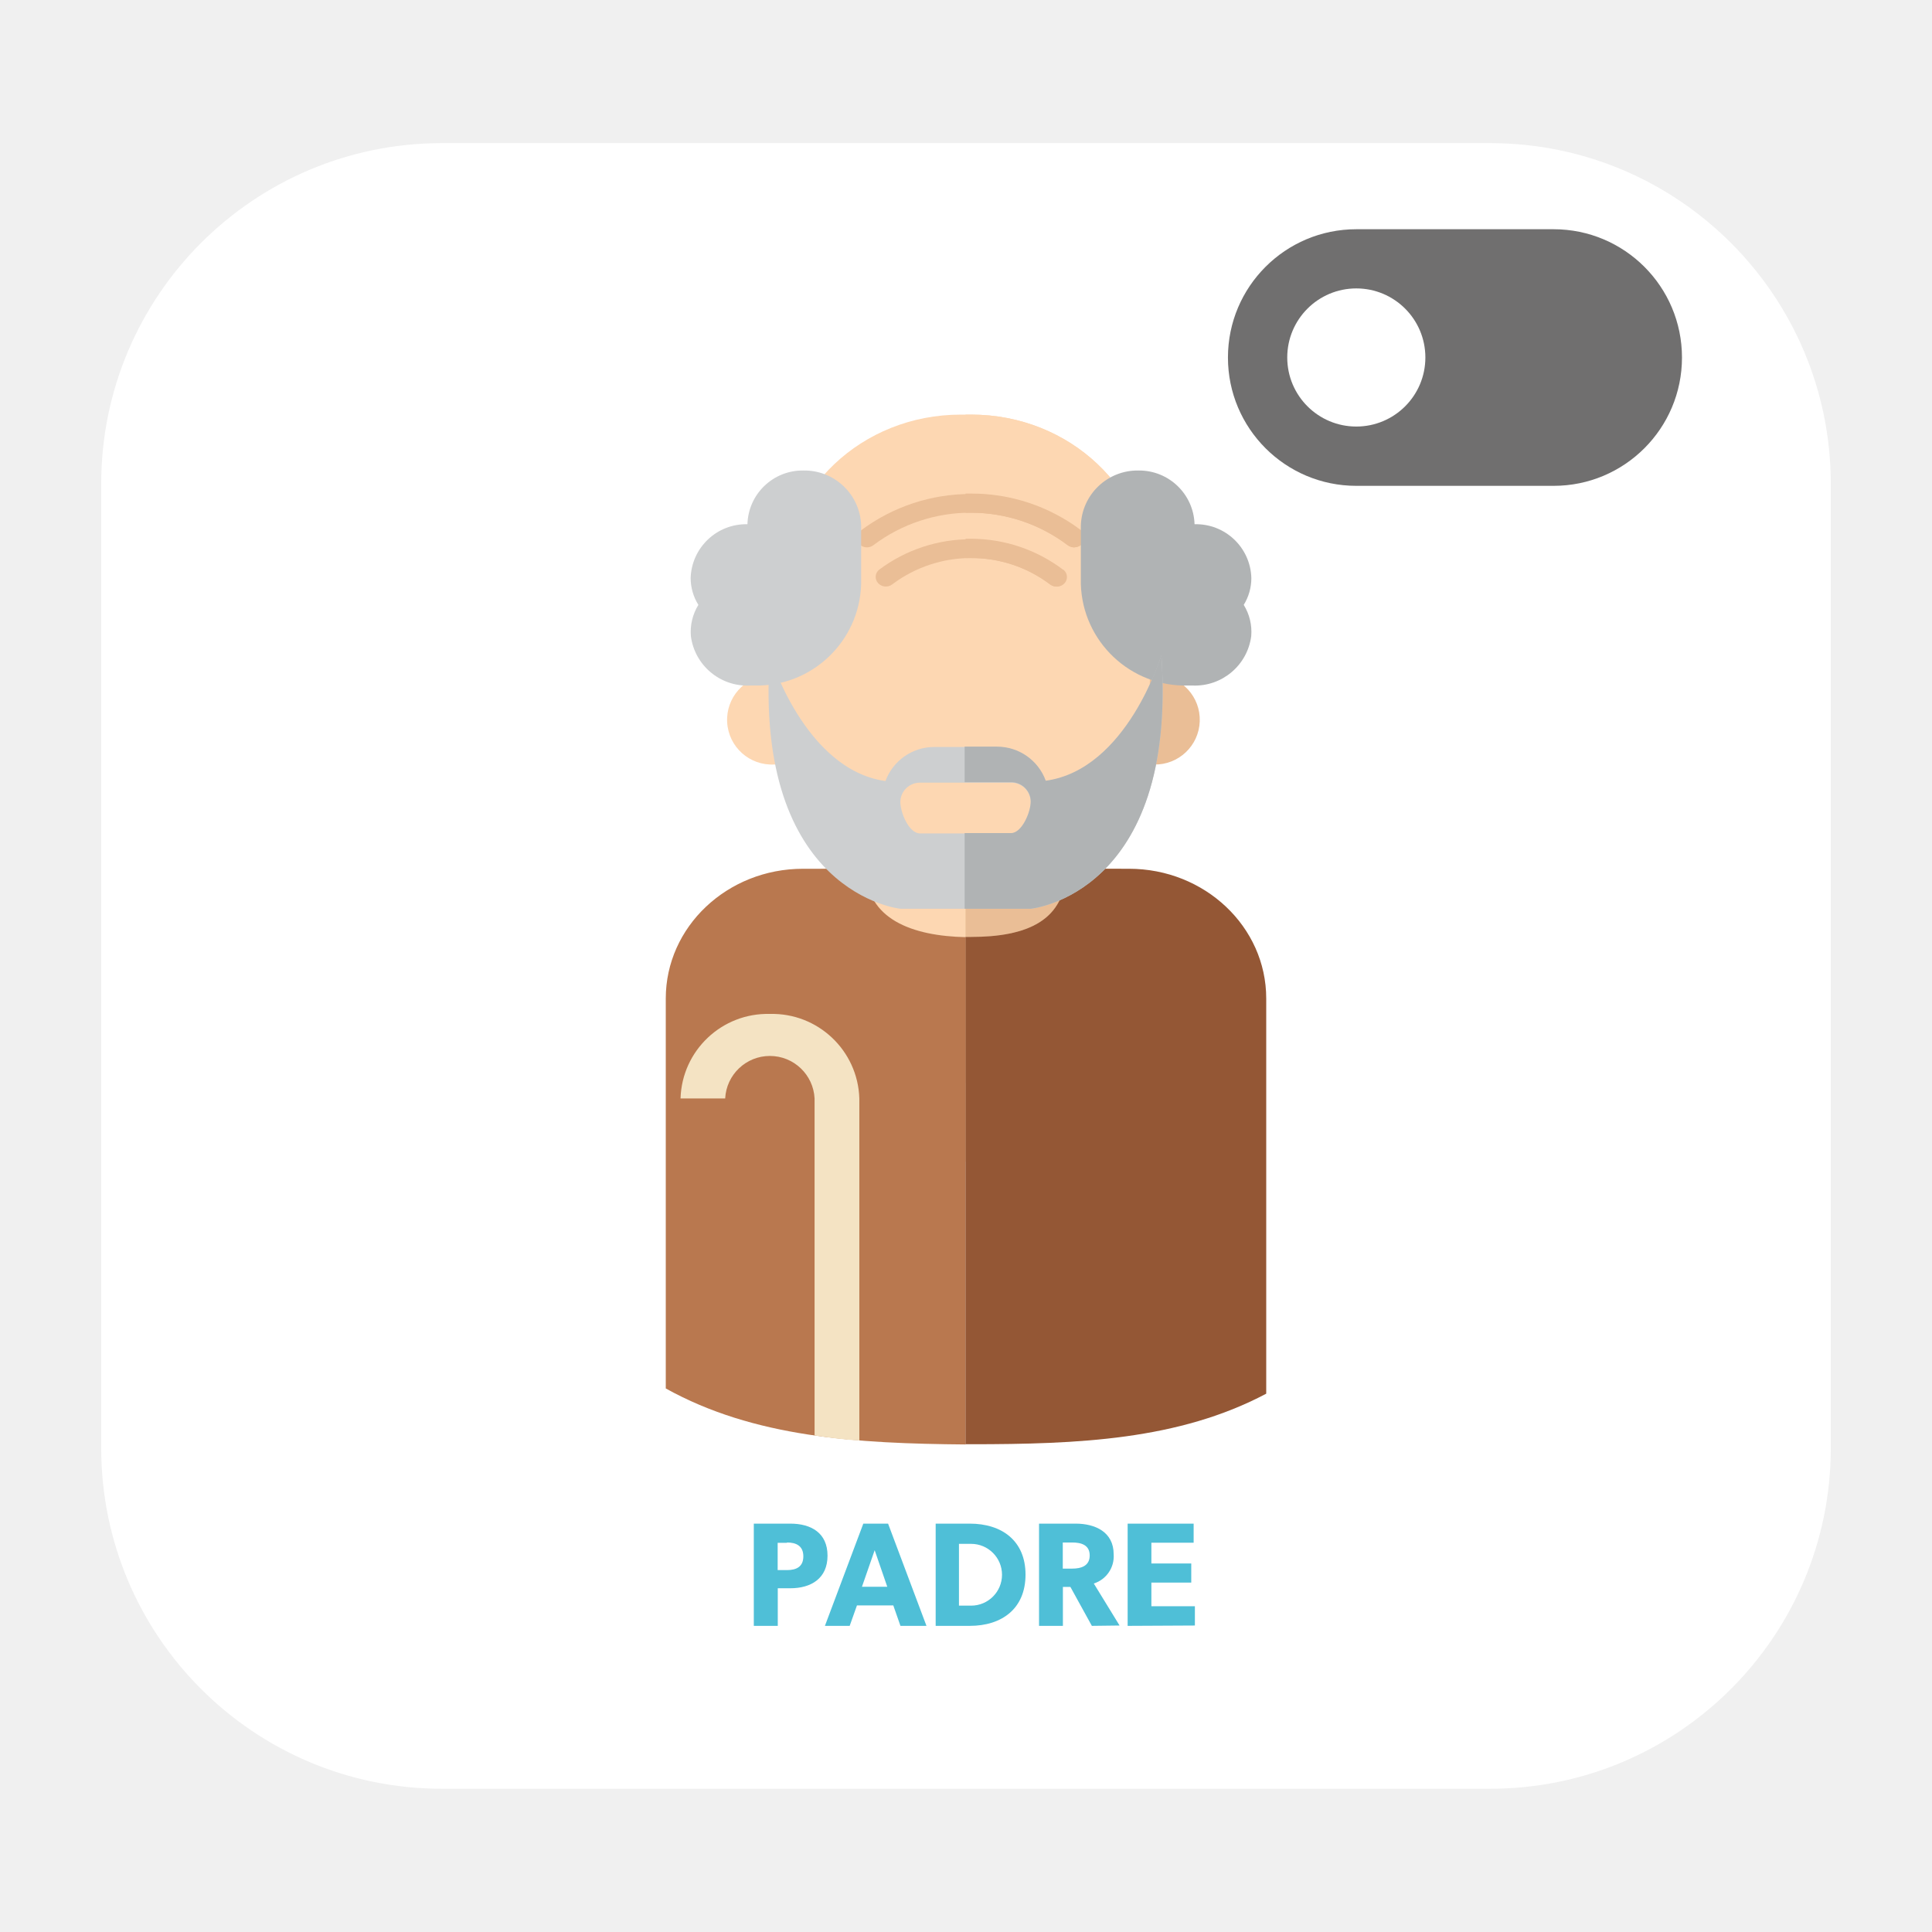
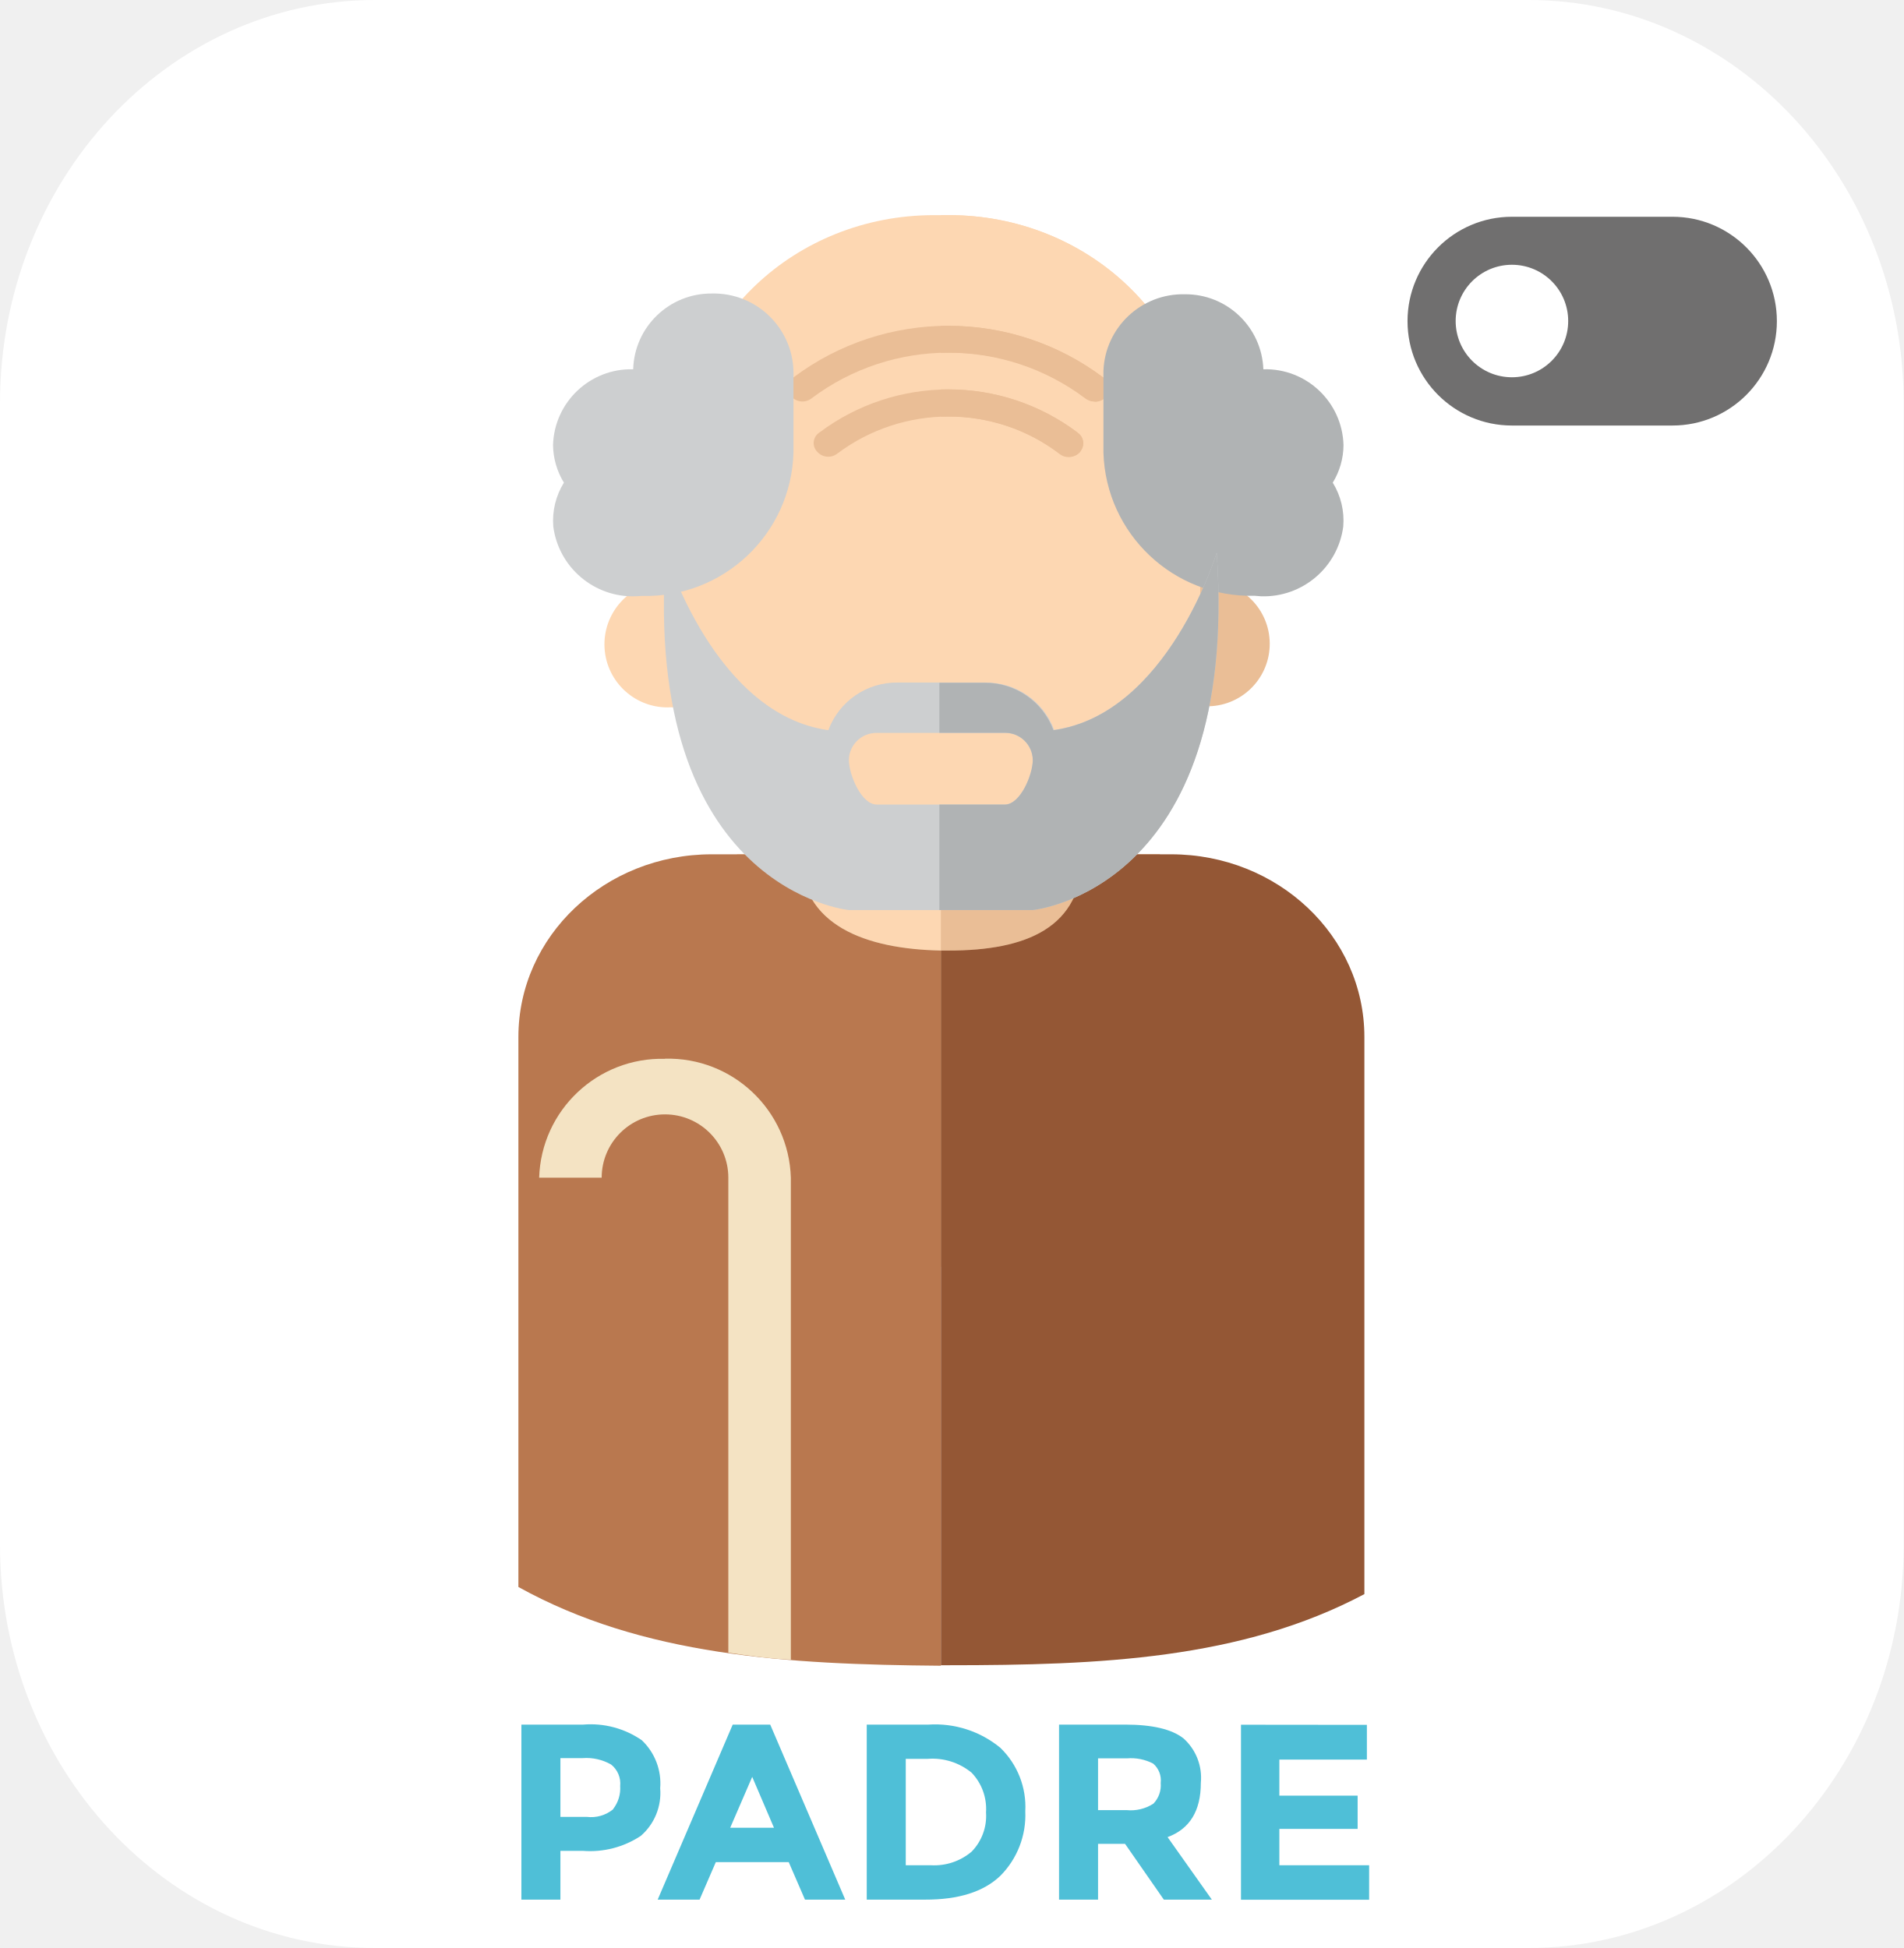
- <svg xmlns="http://www.w3.org/2000/svg" id="Layer_1" data-name="Layer 1" viewBox="0 0 170.08 170.08">
+ <svg xmlns="http://www.w3.org/2000/svg" viewBox="0 0 152.26 155.83">
  <defs>
-     <style>.cls-1{fill:none;}.cls-2{fill:#fff;}.cls-3{fill:#706f6f;}.cls-4{clip-path:url(#clip-path);}.cls-5{fill:#fdd7b2;}.cls-6{fill:#eabe96;}.cls-7{fill:#f4e3c3;}.cls-8{fill:#b9784f;}.cls-9{fill:#945735;}.cls-10{fill:#b0b3b4;}.cls-11{fill:#cdcfd0;}.cls-12{isolation:isolate;}.cls-13{fill:#4fbfd7;}</style>
-     <clipPath id="clip-path">
-       <rect class="cls-1" x="58.61" y="36.5" width="52.86" height="90.66" />
+     <style>.cls-1{fill:none;}.cls-2{fill:#fff;}.cls-3{fill:#706f6f;}.cls-4{clip-path:url(#clip-path);}.cls-5{fill:#fdd7b2;}.cls-6{fill:#eabe96;}.cls-7{fill:#f4e3c3;}.cls-8{fill:#b9784f;}.cls-9{fill:#945735;}.cls-10{fill:#b0b3b4;}.cls-11{fill:#cdcfd0;}.cls-12{fill:#4fbfd7;}</style>
+     <clipPath id="clip-path" transform="translate(-9.75 -5.79)">
+       <rect class="cls-1" x="51.21" y="22.95" width="67.66" height="116.06" />
    </clipPath>
  </defs>
-   <rect id="Rectángulo_260" data-name="Rectángulo 260" class="cls-2" x="8.91" y="12.6" width="152.26" height="144.87" rx="30" />
-   <g id="Grupo_1288" data-name="Grupo 1288">
-     <rect id="Rectángulo_124-4" data-name="Rectángulo 124-4" class="cls-3" x="108.1" y="20.18" width="39.97" height="22.59" rx="11.3" />
-     <circle id="Elipse_54-12" data-name="Elipse 54-12" class="cls-2" cx="119.4" cy="31.47" r="6.08" />
-   </g>
-   <g id="Padre">
+   <g id="padre">
+     <path id="Rectángulo_260" data-name="Rectángulo 260" class="cls-2" d="M39.75,5.79H132c16.57,0,30,14.45,30,32.27v91.29c0,17.82-13.43,32.27-30,32.27H39.75c-16.57,0-30-14.45-30-32.27V38.06C9.75,20.24,23.18,5.79,39.75,5.79Z" transform="translate(-9.75 -5.79)" />
+     <g id="Grupo_1288" data-name="Grupo 1288">
+       <rect id="Rectángulo_124-4" data-name="Rectángulo 124-4" class="cls-3" x="112.57" y="17.34" width="29.54" height="16.7" rx="8.35" />
+       <circle id="Elipse_54-12" data-name="Elipse 54-12" class="cls-2" cx="120.92" cy="25.68" r="4.5" />
+     </g>
    <g id="Grupo_725" data-name="Grupo 725">
      <g class="cls-4">
        <g id="Grupo_725-2" data-name="Grupo 725-2">
-           <path id="Trazado_152" data-name="Trazado 152" class="cls-5" d="M90.69,75.69V70.23H80.28v5.46a.82.82,0,0,1-.84.79H72.27V95.31H98.7V76.48H91.52a.81.81,0,0,1-.83-.79" />
-           <path id="Trazado_153" data-name="Trazado 153" class="cls-6" d="M98.7,76.48H91.52a.81.81,0,0,1-.83-.79V70.23H85V95.31H98.7Z" />
-           <path id="Trazado_154" data-name="Trazado 154" class="cls-7" d="M76.23,76.48H74.3l7.61,25.8H85V82.5c-4.68-.1-8.78-1.57-8.78-6" />
-           <path id="Trazado_155" data-name="Trazado 155" class="cls-5" d="M96.67,76.48H93.85c0,4.6-3.5,6-8.37,6H85v19.78h4Z" />
-           <path id="Trazado_156" data-name="Trazado 156" class="cls-8" d="M76.23,76.48H70.69c-6.67,0-12.08,5.11-12.08,11.42v34.33c7.76,4.31,16.77,4.85,26.4,4.93V82.5c-4.67-.1-8.78-1.57-8.78-6" />
-           <path id="Trazado_157" data-name="Trazado 157" class="cls-9" d="M99.39,76.48H93.85c0,4.6-3.5,6-8.37,6H85v44.66h.47c9.44,0,18.3-.37,26-4.45V87.9c0-6.31-5.41-11.42-12.08-11.42" />
-           <path id="Trazado_158" data-name="Trazado 158" class="cls-7" d="M67.78,89.26a7.67,7.67,0,0,0-7.87,7.44h3.93a3.94,3.94,0,0,1,7.87,0v29.67c1.16.17,2.61.38,3.94.44V96.7a7.68,7.68,0,0,0-7.87-7.44" />
-           <path id="Trazado_159" data-name="Trazado 159" class="cls-5" d="M68.18,59.43a3.94,3.94,0,0,1,.45,7.87h-.45a3.94,3.94,0,0,1-.46-7.87h.46" />
-           <path id="Trazado_160" data-name="Trazado 160" class="cls-6" d="M101.9,59.43a3.94,3.94,0,1,1-4.16,3.93,4.05,4.05,0,0,1,4.16-3.93" />
-           <path id="Trazado_161" data-name="Trazado 161" class="cls-5" d="M85.51,79.74h-.94c-8.67,0-15.7-6.64-15.7-14.84V51.35c0-8.2,7-14.85,15.7-14.85h.94c8.67,0,15.7,6.65,15.7,14.85V64.9c0,8.2-7,14.84-15.7,14.84" />
-           <path id="Trazado_162" data-name="Trazado 162" class="cls-5" d="M85.51,36.5H85V79.74h.5c8.67,0,15.7-6.64,15.7-14.84V51.35c0-8.2-7-14.85-15.7-14.85" />
-           <path id="Trazado_163" data-name="Trazado 163" class="cls-6" d="M93,51.64a1,1,0,0,1-.56-.19,11.55,11.55,0,0,0-13.9,0,.92.92,0,0,1-1.25-.13.81.81,0,0,1,.08-1.15l0,0a13.43,13.43,0,0,1,16.15,0,.82.82,0,0,1,.17,1.14l0,0a.94.94,0,0,1-.7.32" />
-           <path id="Trazado_164" data-name="Trazado 164" class="cls-6" d="M94.6,48.19A1,1,0,0,1,94,48a14.22,14.22,0,0,0-17.12,0,.93.93,0,0,1-1.26-.13.82.82,0,0,1,.08-1.15l.06,0a16.11,16.11,0,0,1,19.36,0,.83.83,0,0,1,.18,1.14l0,0a1,1,0,0,1-.7.32" />
-           <path id="Trazado_165" data-name="Trazado 165" class="cls-6" d="M93.56,50.13a13.45,13.45,0,0,0-8.08-2.7H85v1.7l.47,0a11.32,11.32,0,0,1,7,2.33.94.94,0,0,0,1.26-.13.82.82,0,0,0-.08-1.15l0,0" />
-           <path id="Trazado_166" data-name="Trazado 166" class="cls-6" d="M95.17,46.68a16,16,0,0,0-9.69-3.23H85v1.69h.48A13.94,13.94,0,0,1,94,48a.94.94,0,0,0,1.26-.13.82.82,0,0,0-.08-1.15l0,0" />
-           <path id="Trazado_167" data-name="Trazado 167" class="cls-10" d="M105,60.35A5,5,0,0,0,110.15,56a4.51,4.51,0,0,0-.66-2.75,4.48,4.48,0,0,0,.67-2.36,4.87,4.87,0,0,0-5-4.74,4.88,4.88,0,0,0-4.91-4.73,5,5,0,0,0-5.1,4.86h0v5.13a9.21,9.21,0,0,0,9.46,8.94Z" />
-           <path id="Trazado_168" data-name="Trazado 168" class="cls-11" d="M90.75,80s12.94-1.26,11.49-22.31c0,0-3,10.09-10.18,11.07a4.57,4.57,0,0,0-4.3-3H82.25a4.57,4.57,0,0,0-4.3,3c-7.12-1-10.18-11.07-10.18-11.07C66.32,78.7,79.26,80,79.26,80ZM89,73.37H81c-1,0-1.74-1.85-1.74-2.79h0A1.72,1.72,0,0,1,81,68.9h8a1.71,1.71,0,0,1,1.74,1.69c0,.93-.78,2.79-1.74,2.79" />
-           <path id="Trazado_169" data-name="Trazado 169" class="cls-10" d="M102.24,57.65s-3,10.09-10.18,11.08a4.56,4.56,0,0,0-4.3-3H84.92v3.13H89a1.72,1.72,0,0,1,1.74,1.69c0,.94-.78,2.79-1.74,2.79H84.92V80h5.83s12.94-1.26,11.49-22.31" />
-           <path id="Trazado_170" data-name="Trazado 170" class="cls-11" d="M66,60.35A5,5,0,0,1,60.82,56a4.53,4.53,0,0,1,.66-2.75,4.49,4.49,0,0,1-.68-2.36,4.89,4.89,0,0,1,5-4.74,4.86,4.86,0,0,1,4.91-4.73,5,5,0,0,1,5.1,4.85h0v5.14a9.2,9.2,0,0,1-9.45,8.94Z" />
+           <path id="Trazado_152" data-name="Trazado 152" class="cls-5" d="M92.27,73.12v-7H78.94v7a1,1,0,0,1-1.06,1H68.69v24.1h33.83V74.12H93.33a1,1,0,0,1-1.06-1" transform="translate(-9.75 -5.79)" />
+           <path id="Trazado_153" data-name="Trazado 153" class="cls-6" d="M102.52,74.13H93.34a1.05,1.05,0,0,1-1.07-1v-7H85v32.1h17.52Z" transform="translate(-9.75 -5.79)" />
+           <path id="Trazado_154" data-name="Trazado 154" class="cls-7" d="M73.76,74.13H71.29l9.74,33h4V81.83c-6-.12-11.24-2-11.24-7.7" transform="translate(-9.75 -5.79)" />
+           <path id="Trazado_155" data-name="Trazado 155" class="cls-5" d="M99.92,74.13h-3.6c0,5.88-4.48,7.7-10.71,7.7H85v25.32h5.19Z" transform="translate(-9.75 -5.79)" />
+           <path id="Trazado_156" data-name="Trazado 156" class="cls-8" d="M73.76,74.13H66.67c-8.54,0-15.46,6.54-15.46,14.61v44c9.93,5.51,21.46,6.2,33.79,6.3V81.83c-6-.12-11.23-2-11.23-7.7" transform="translate(-9.75 -5.79)" />
+           <path id="Trazado_157" data-name="Trazado 157" class="cls-9" d="M103.41,74.13H96.32c0,5.88-4.48,7.7-10.71,7.7H85V139h.61c12.08,0,23.42-.47,33.26-5.69V88.74c0-8.07-6.92-14.61-15.46-14.61" transform="translate(-9.75 -5.79)" />
+           <path id="Trazado_158" data-name="Trazado 158" class="cls-7" d="M62.94,90.49A9.82,9.82,0,0,0,52.87,100h5A5,5,0,0,1,68,100v38c1.48.22,3.33.48,5,.56V100a9.82,9.82,0,0,0-10.07-9.52" transform="translate(-9.75 -5.79)" />
+           <path id="Trazado_159" data-name="Trazado 159" class="cls-5" d="M63.45,52.3A5,5,0,1,1,64,62.37a5.61,5.61,0,0,1-.58,0,5,5,0,1,1-.57-10.07h.57" transform="translate(-9.75 -5.79)" />
+           <path id="Trazado_160" data-name="Trazado 160" class="cls-6" d="M106.62,52.3a5,5,0,1,1-5.32,5,5.18,5.18,0,0,1,5.32-5" transform="translate(-9.75 -5.79)" />
+           <path id="Trazado_161" data-name="Trazado 161" class="cls-5" d="M85.64,78.3h-1.2c-11.1,0-20.1-8.5-20.1-19V42c0-10.5,9-19,20.1-19h1.2c11.1,0,20.1,8.51,20.1,19V59.3c0,10.5-9,19-20.1,19" transform="translate(-9.75 -5.79)" />
+           <path id="Trazado_162" data-name="Trazado 162" class="cls-5" d="M85.64,23H85V78.3h.64c11.1,0,20.1-8.5,20.1-19V42c0-10.5-9-19-20.1-19" transform="translate(-9.75 -5.79)" />
+           <path id="Trazado_163" data-name="Trazado 163" class="cls-6" d="M95.22,42.32a1.12,1.12,0,0,1-.72-.24,14.81,14.81,0,0,0-17.79,0,1.18,1.18,0,0,1-1.61-.16,1,1,0,0,1,.1-1.47l.07-.05a17.18,17.18,0,0,1,20.67,0,1,1,0,0,1,.22,1.46l0,.06a1.14,1.14,0,0,1-.9.4" transform="translate(-9.75 -5.79)" />
+           <path id="Trazado_164" data-name="Trazado 164" class="cls-6" d="M97.28,37.91a1.22,1.22,0,0,1-.72-.24,18.21,18.21,0,0,0-21.92,0,1.19,1.19,0,0,1-1.6-.16,1,1,0,0,1,.1-1.47l.07-.06A20.63,20.63,0,0,1,98,36a1,1,0,0,1,.22,1.46l0,.07a1.22,1.22,0,0,1-.9.4" transform="translate(-9.75 -5.79)" />
+           <path id="Trazado_165" data-name="Trazado 165" class="cls-6" d="M95.94,40.4a17.1,17.1,0,0,0-10.33-3.46c-.21,0-.41,0-.61,0v2.17l.61,0a14.48,14.48,0,0,1,8.89,3,1.18,1.18,0,0,0,1.61-.16,1,1,0,0,0-.1-1.47l-.07-.05" transform="translate(-9.75 -5.79)" />
+           <path id="Trazado_166" data-name="Trazado 166" class="cls-6" d="M98,36a20.52,20.52,0,0,0-12.39-4.14H85V34l.62,0a17.9,17.9,0,0,1,11,3.67,1.19,1.19,0,0,0,1.61-.17,1,1,0,0,0-.1-1.46L98,36" transform="translate(-9.75 -5.79)" />
+           <path id="Trazado_167" data-name="Trazado 167" class="cls-10" d="M110.61,53.49a6.42,6.42,0,0,0,6.57-5.58,5.77,5.77,0,0,0-.84-3.51,5.79,5.79,0,0,0,.86-3,6.24,6.24,0,0,0-6.41-6.07,6.23,6.23,0,0,0-6.28-6A6.37,6.37,0,0,0,98,35.46h0V42a11.81,11.81,0,0,0,12.11,11.45Z" transform="translate(-9.75 -5.79)" />
+           <path id="Trazado_168" data-name="Trazado 168" class="cls-11" d="M92.35,78.59S108.92,77,107.06,50c0,0-3.91,12.92-13,14.18a5.81,5.81,0,0,0-5.5-3.79h-7A5.83,5.83,0,0,0,76,64.2c-9.11-1.26-13-14.18-13-14.18C61.08,77,77.64,78.59,77.64,78.59Zm-2.23-8.44H79.87c-1.23,0-2.22-2.37-2.23-3.57h0a2.2,2.2,0,0,1,2.23-2.16H90.12a2.2,2.2,0,0,1,2.23,2.16c0,1.2-1,3.57-2.23,3.57" transform="translate(-9.75 -5.79)" />
+           <path id="Trazado_169" data-name="Trazado 169" class="cls-10" d="M107.06,50S103.15,62.94,94,64.2a5.81,5.81,0,0,0-5.5-3.79H84.88v4h5.24a2.21,2.21,0,0,1,2.23,2.17c0,1.19-1,3.57-2.23,3.57H84.88v8.44h7.47S108.92,77,107.06,50" transform="translate(-9.75 -5.79)" />
+           <path id="Trazado_170" data-name="Trazado 170" class="cls-11" d="M60.6,53.49A6.42,6.42,0,0,1,54,47.91a5.78,5.78,0,0,1,.85-3.51,5.89,5.89,0,0,1-.87-3,6.25,6.25,0,0,1,6.41-6.07,6.24,6.24,0,0,1,6.29-6.06,6.38,6.38,0,0,1,6.53,6.22h0V42a11.8,11.8,0,0,1-12.1,11.46Z" transform="translate(-9.75 -5.79)" />
        </g>
      </g>
    </g>
-     <g id="PADRE-2" class="cls-12">
-       <g class="cls-12">
-         <path class="cls-13" d="M69.57,139.82h-1.1v3.31H66.36v-9h3.21c1.84,0,3.28.82,3.28,2.82S71.41,139.82,69.57,139.82Zm-.29-4h-.82v2.4h.82c.81,0,1.44-.28,1.44-1.21S70.08,135.79,69.28,135.79Z" />
-         <path class="cls-13" d="M79.27,143.13l-.63-1.8h-3.2l-.64,1.8H72.62l3.38-9h2.18l3.38,9ZM77,136.47l-1.12,3.22h2.23Z" />
-         <path class="cls-13" d="M85.37,143.13h-3v-9h3c2.82,0,4.91,1.5,4.91,4.49S88.2,143.13,85.37,143.13Zm.12-7.22H84.42v5.44h1.07a2.72,2.72,0,0,0,0-5.44Z" />
-         <path class="cls-13" d="M96.12,143.13l-1.89-3.43h-.66v3.43h-2.1v-9h3.22c1.72,0,3.35.73,3.35,2.7a2.51,2.51,0,0,1-1.75,2.57l2.27,3.7Zm-1.73-7.34h-.83v2.3h.83c.78,0,1.54-.23,1.54-1.16S95.17,135.79,94.39,135.79Z" />
-         <path class="cls-13" d="M99.27,143.13v-9h5.81v1.68h-3.72v1.83h3.51v1.68h-3.51v2.08h3.83v1.7Z" />
-       </g>
-     </g>
+     <path class="cls-12" d="M61.08,145a4.75,4.75,0,0,1,1.47,3.84A4.54,4.54,0,0,1,61,152.65a7.34,7.34,0,0,1-4.61,1.2H54.57v3.9H51.45v-14h4.94A7.19,7.19,0,0,1,61.08,145Zm-2.29,5.5a2.7,2.7,0,0,0,.56-1.84,1.94,1.94,0,0,0-.73-1.72,4,4,0,0,0-2.27-.51H54.57v4.7h2.1A2.78,2.78,0,0,0,58.79,150.52Z" transform="translate(-9.75 -5.79)" />
+     <path class="cls-12" d="M74.13,157.75l-1.3-3H67l-1.3,3H62.35l6-14h3l6,14Zm-4.22-9.82L68.15,152h3.5Z" transform="translate(-9.75 -5.79)" />
+     <path class="cls-12" d="M89.75,145.6a6.57,6.57,0,0,1,2,5.09,6.88,6.88,0,0,1-2,5.16q-2,1.91-6,1.9H79.07v-14H84A8.21,8.21,0,0,1,89.75,145.6Zm-2.29,8.31a4.09,4.09,0,0,0,1.15-3.14,4.19,4.19,0,0,0-1.15-3.17,4.92,4.92,0,0,0-3.53-1.11H82.19V155h2A4.63,4.63,0,0,0,87.46,153.91Z" transform="translate(-9.75 -5.79)" />
+     <path class="cls-12" d="M105.79,148.41q0,3.36-2.66,4.34l3.54,5h-3.84l-3.1-4.46H97.57v4.46H94.45v-14h5.3c2.17,0,3.72.37,4.65,1.1A4.23,4.23,0,0,1,105.79,148.41ZM102,150.07a2.11,2.11,0,0,0,.58-1.65,1.77,1.77,0,0,0-.6-1.55,3.84,3.84,0,0,0-2.1-.42H97.57v4.14h2.28A3.33,3.33,0,0,0,102,150.07Z" transform="translate(-9.75 -5.79)" />
+     <path class="cls-12" d="M119.07,143.77v2.78h-7v2.88h6.26v2.66h-6.26V155h7.18v2.76H109v-14Z" transform="translate(-9.75 -5.79)" />
  </g>
</svg>
